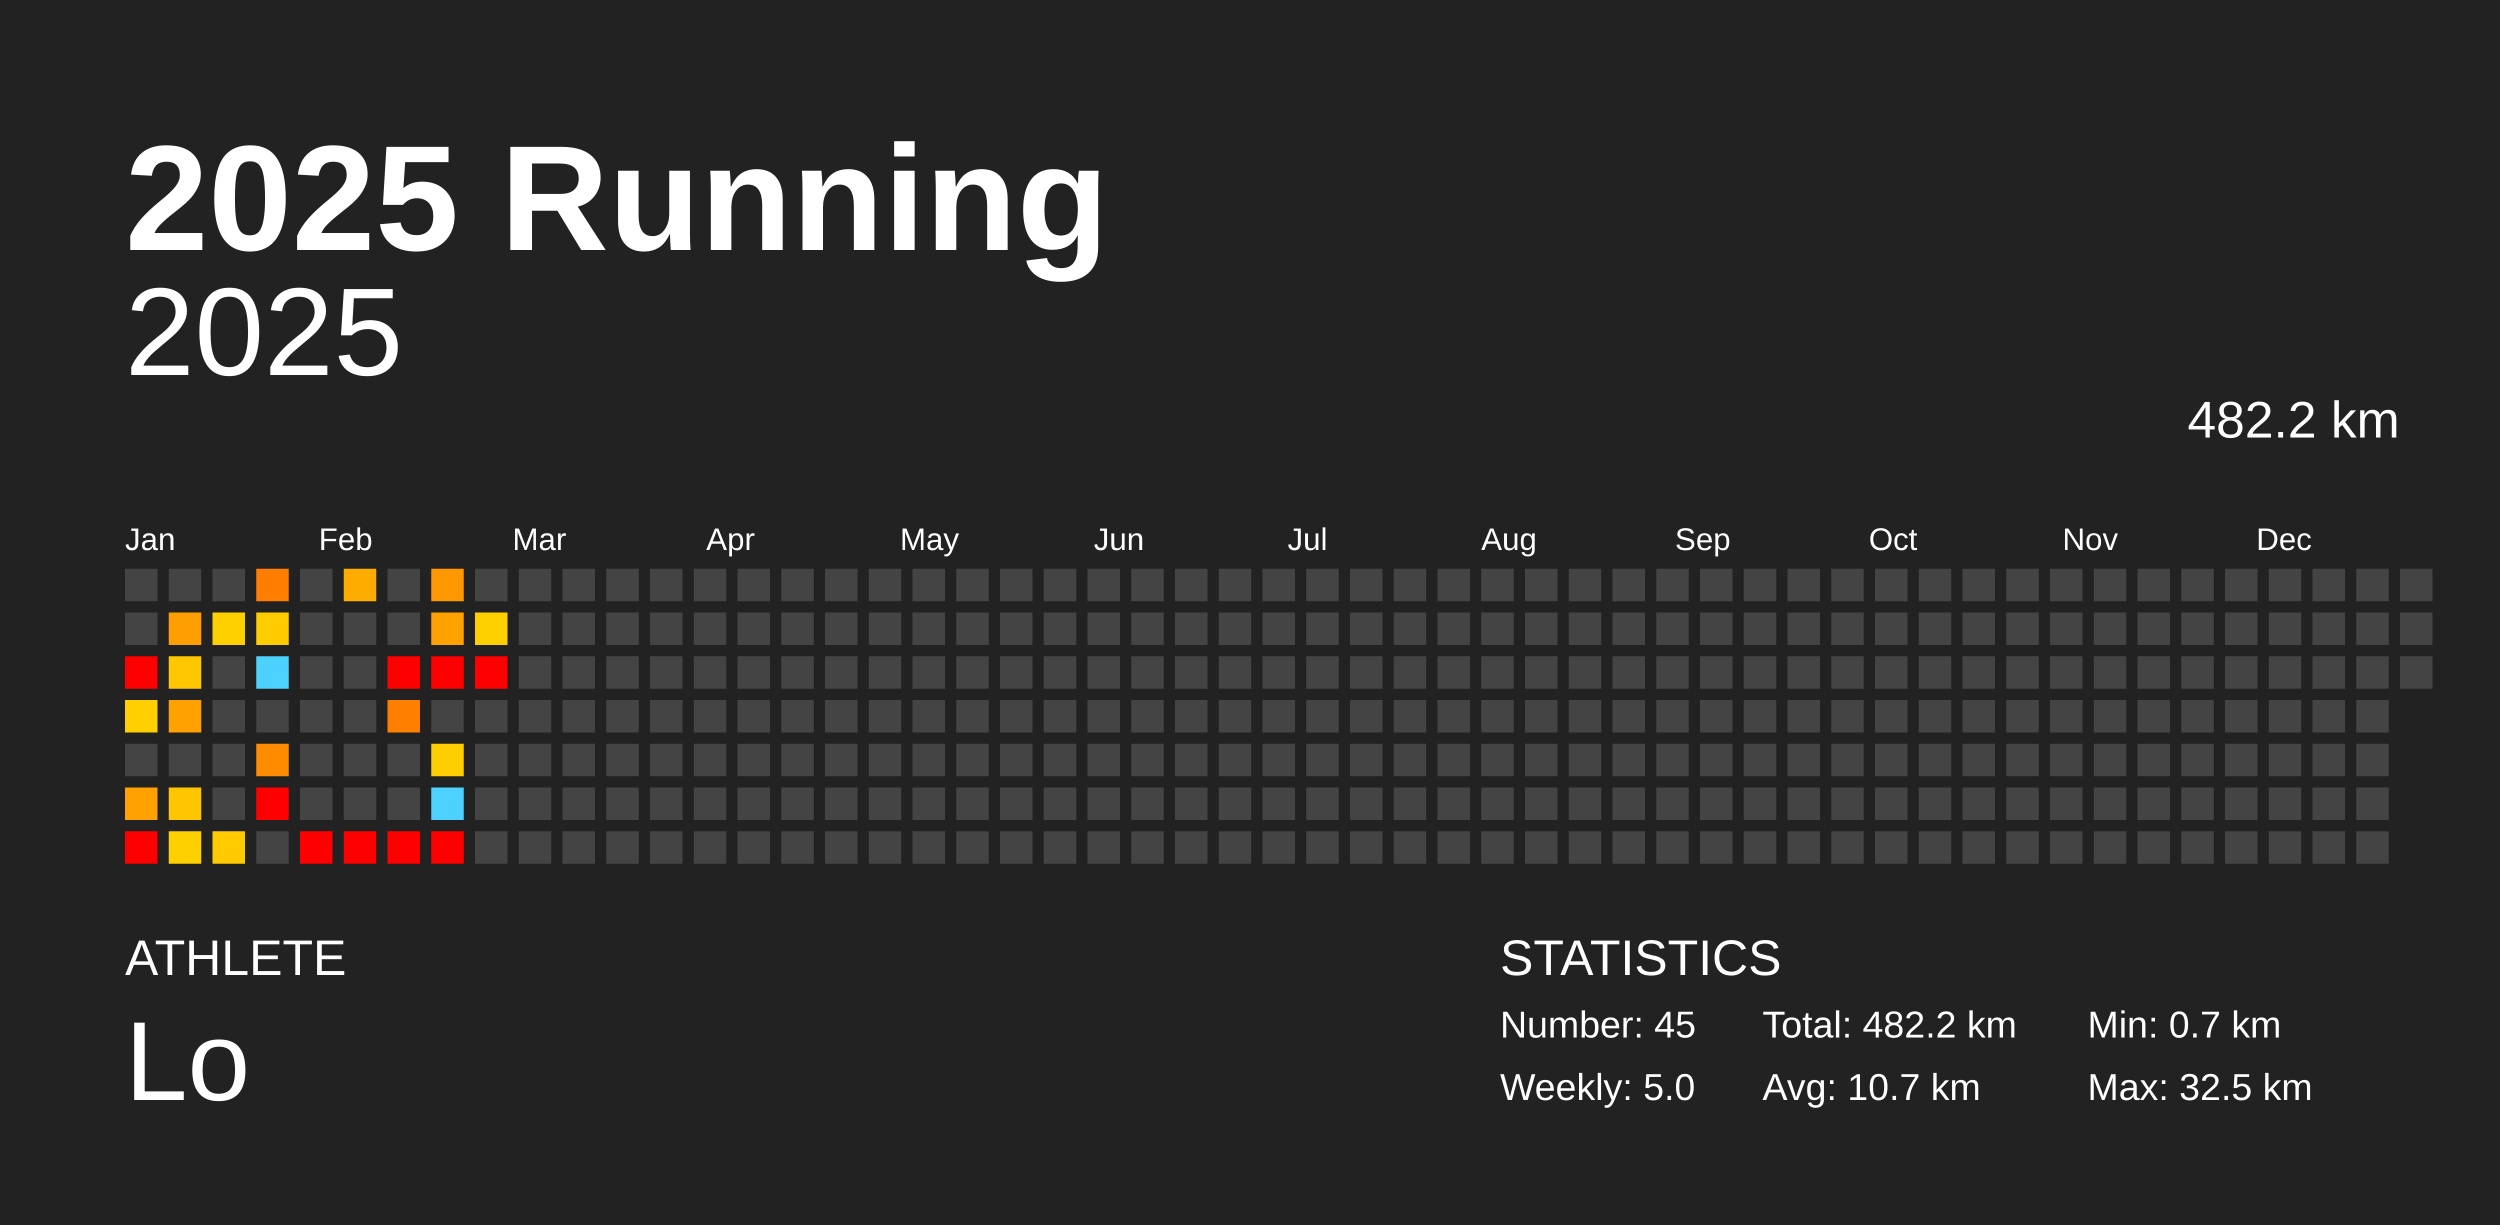
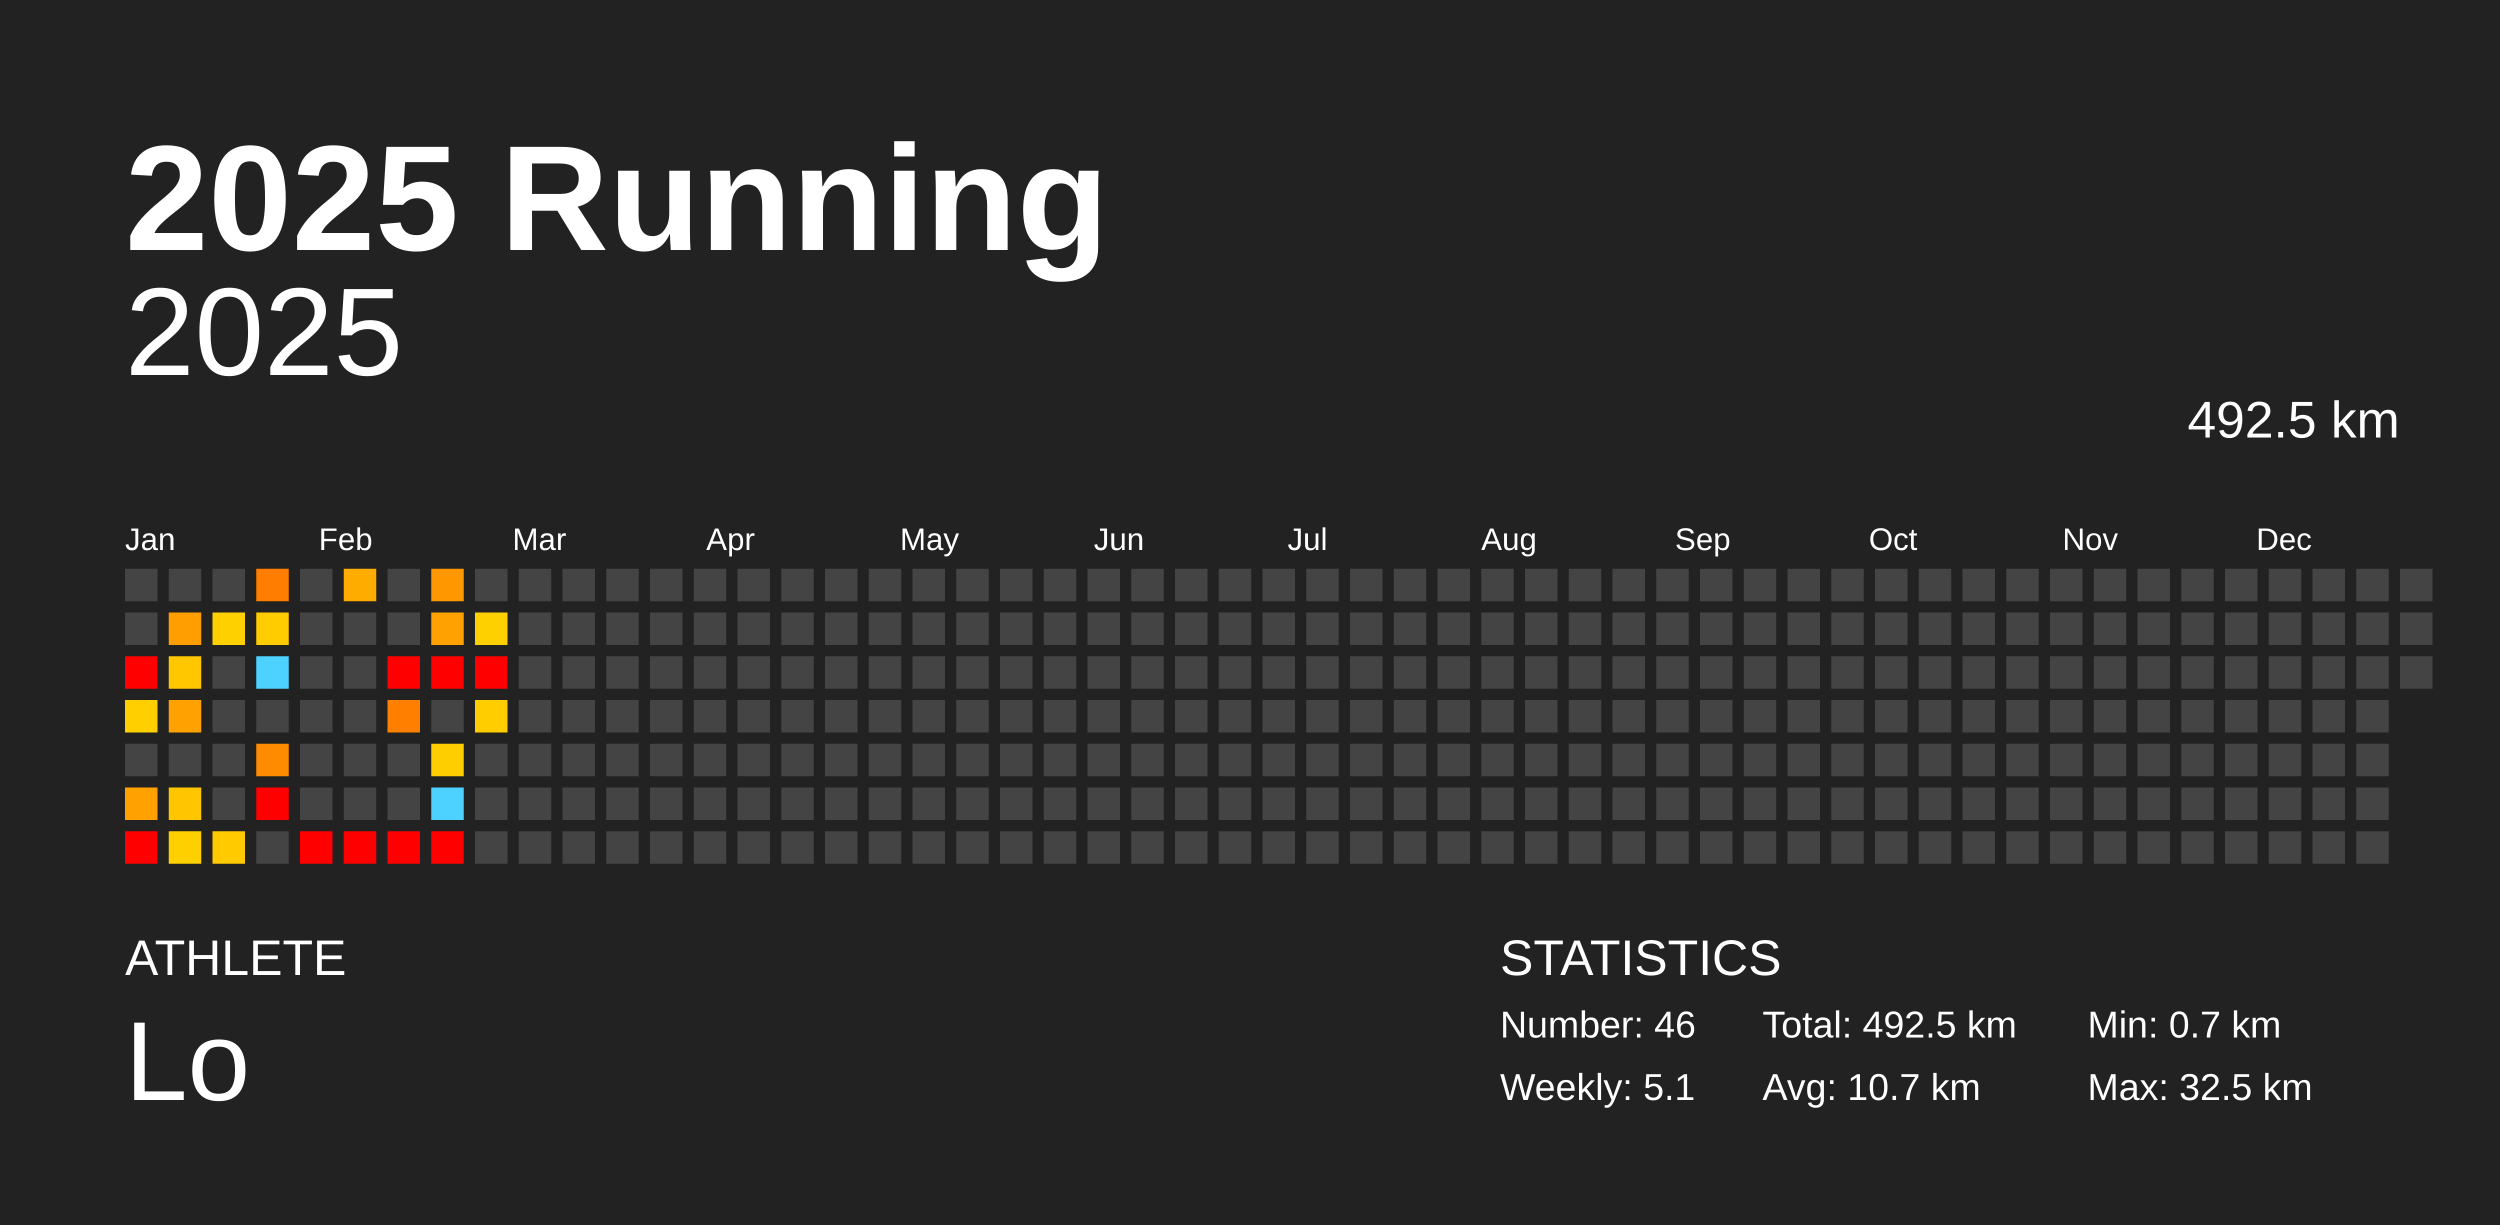
<svg xmlns="http://www.w3.org/2000/svg" baseProfile="full" height="98mm" version="1.1" viewBox="0,0,200,98" width="200mm">
  <defs />
  <rect fill="#222222" height="98" width="200" x="0" y="0" />
  <text fill="#FFFFFF" style="font-size:12px; font-family:Arial; font-weight:bold;" x="10" y="20">2025 Running</text>
  <text fill="#FFFFFF" style="font-size:4px; font-family:Arial" x="10" y="78">ATHLETE</text>
  <text fill="#FFFFFF" style="font-size:9px; font-family:Arial" x="10" y="88">Lo</text>
  <text fill="#FFFFFF" style="font-size:4px; font-family:Arial" x="120" y="78">STATISTICS</text>
-   <text fill="#FFFFFF" style="font-size:3px; font-family:Arial" x="120" y="83">Number: 45</text>
-   <text fill="#FFFFFF" style="font-size:3px; font-family:Arial" x="120" y="88">Weekly: 5.0</text>
-   <text fill="#FFFFFF" style="font-size:3px; font-family:Arial" x="141" y="83">Total: 482.2 km</text>
+   <text fill="#FFFFFF" style="font-size:3px; font-family:Arial" x="120" y="83">Number: 46</text>
+   <text fill="#FFFFFF" style="font-size:3px; font-family:Arial" x="120" y="88">Weekly: 5.1</text>
+   <text fill="#FFFFFF" style="font-size:3px; font-family:Arial" x="141" y="83">Total: 492.5 km</text>
  <text fill="#FFFFFF" style="font-size:3px; font-family:Arial" x="141" y="88">Avg: 10.7 km</text>
  <text fill="#FFFFFF" style="font-size:3px; font-family:Arial" x="167" y="83">Min: 0.7 km</text>
  <text fill="#FFFFFF" style="font-size:3px; font-family:Arial" x="167" y="88">Max: 32.5 km</text>
  <text alignment-baseline="hanging" fill="#FFFFFF" style="font-size:10.0px; font-family:Arial;" x="10" y="30">2025</text>
-   <text alignment-baseline="hanging" fill="#FFFFFF" style="font-size:4.125px; font-family:Arial;" x="175" y="35">482.2 km</text>
+   <text alignment-baseline="hanging" fill="#FFFFFF" style="font-size:4.125px; font-family:Arial;" x="175" y="35">492.5 km</text>
  <text fill="#FFFFFF" style="font-size:2.5px; font-family:Arial" x="10.0" y="44">Jan</text>
  <text fill="#FFFFFF" style="font-size:2.5px; font-family:Arial" x="25.5" y="44">Feb</text>
  <text fill="#FFFFFF" style="font-size:2.5px; font-family:Arial" x="41.0" y="44">Mar</text>
  <text fill="#FFFFFF" style="font-size:2.5px; font-family:Arial" x="56.5" y="44">Apr</text>
  <text fill="#FFFFFF" style="font-size:2.5px; font-family:Arial" x="72.0" y="44">May</text>
  <text fill="#FFFFFF" style="font-size:2.5px; font-family:Arial" x="87.5" y="44">Jun</text>
  <text fill="#FFFFFF" style="font-size:2.5px; font-family:Arial" x="103.0" y="44">Jul</text>
  <text fill="#FFFFFF" style="font-size:2.5px; font-family:Arial" x="118.5" y="44">Aug</text>
  <text fill="#FFFFFF" style="font-size:2.5px; font-family:Arial" x="134.0" y="44">Sep</text>
  <text fill="#FFFFFF" style="font-size:2.5px; font-family:Arial" x="149.5" y="44">Oct</text>
  <text fill="#FFFFFF" style="font-size:2.5px; font-family:Arial" x="165.0" y="44">Nov</text>
  <text fill="#FFFFFF" style="font-size:2.5px; font-family:Arial" x="180.5" y="44">Dec</text>
  <rect fill="#444444" height="2.6" width="2.6" x="10.0" y="45.5" />
  <rect fill="#444444" height="2.6" width="2.6" x="10.0" y="49.0" />
  <rect fill="red" height="2.6" width="2.6" x="10.0" y="52.5" />
  <rect fill="#ffcf00" height="2.6" width="2.6" x="10.0" y="56.0" />
  <rect fill="#444444" height="2.6" width="2.6" x="10.0" y="59.5" />
  <rect fill="#ffa100" height="2.6" width="2.6" x="10.0" y="63.0" />
  <rect fill="red" height="2.6" width="2.6" x="10.0" y="66.5" />
  <rect fill="#444444" height="2.6" width="2.6" x="13.5" y="45.5" />
  <rect fill="#ff9e00" height="2.6" width="2.6" x="13.5" y="49.0" />
  <rect fill="#ffc700" height="2.6" width="2.6" x="13.5" y="52.5" />
  <rect fill="#ffa100" height="2.6" width="2.6" x="13.5" y="56.0" />
  <rect fill="#444444" height="2.6" width="2.6" x="13.5" y="59.5" />
  <rect fill="#ffc600" height="2.6" width="2.6" x="13.5" y="63.0" />
  <rect fill="#ffd000" height="2.6" width="2.6" x="13.5" y="66.5" />
  <rect fill="#444444" height="2.6" width="2.6" x="17.0" y="45.5" />
  <rect fill="#ffd000" height="2.6" width="2.6" x="17.0" y="49.0" />
  <rect fill="#444444" height="2.6" width="2.6" x="17.0" y="52.5" />
  <rect fill="#444444" height="2.6" width="2.6" x="17.0" y="56.0" />
  <rect fill="#444444" height="2.6" width="2.6" x="17.0" y="59.5" />
  <rect fill="#444444" height="2.6" width="2.6" x="17.0" y="63.0" />
  <rect fill="#ffcb00" height="2.6" width="2.6" x="17.0" y="66.5" />
  <rect fill="#ff7d00" height="2.6" width="2.6" x="20.5" y="45.5" />
  <rect fill="#ffcc00" height="2.6" width="2.6" x="20.5" y="49.0" />
  <rect fill="#4dd2ff" height="2.6" width="2.6" x="20.5" y="52.5" />
  <rect fill="#444444" height="2.6" width="2.6" x="20.5" y="56.0" />
  <rect fill="#ff8b00" height="2.6" width="2.6" x="20.5" y="59.5" />
  <rect fill="red" height="2.6" width="2.6" x="20.5" y="63.0" />
  <rect fill="#444444" height="2.6" width="2.6" x="20.5" y="66.5" />
  <rect fill="#444444" height="2.6" width="2.6" x="24.0" y="45.5" />
  <rect fill="#444444" height="2.6" width="2.6" x="24.0" y="49.0" />
  <rect fill="#444444" height="2.6" width="2.6" x="24.0" y="52.5" />
  <rect fill="#444444" height="2.6" width="2.6" x="24.0" y="56.0" />
  <rect fill="#444444" height="2.6" width="2.6" x="24.0" y="59.5" />
  <rect fill="#444444" height="2.6" width="2.6" x="24.0" y="63.0" />
  <rect fill="red" height="2.6" width="2.6" x="24.0" y="66.5" />
  <rect fill="#ffac00" height="2.6" width="2.6" x="27.5" y="45.5" />
  <rect fill="#444444" height="2.6" width="2.6" x="27.5" y="49.0" />
  <rect fill="#444444" height="2.6" width="2.6" x="27.5" y="52.5" />
  <rect fill="#444444" height="2.6" width="2.6" x="27.5" y="56.0" />
  <rect fill="#444444" height="2.6" width="2.6" x="27.5" y="59.5" />
  <rect fill="#444444" height="2.6" width="2.6" x="27.5" y="63.0" />
  <rect fill="red" height="2.6" width="2.6" x="27.5" y="66.5" />
  <rect fill="#444444" height="2.6" width="2.6" x="31.0" y="45.5" />
  <rect fill="#444444" height="2.6" width="2.6" x="31.0" y="49.0" />
  <rect fill="red" height="2.6" width="2.6" x="31.0" y="52.5" />
  <rect fill="#ff7f00" height="2.6" width="2.6" x="31.0" y="56.0" />
  <rect fill="#444444" height="2.6" width="2.6" x="31.0" y="59.5" />
  <rect fill="#444444" height="2.6" width="2.6" x="31.0" y="63.0" />
  <rect fill="red" height="2.6" width="2.6" x="31.0" y="66.5" />
  <rect fill="#ff9700" height="2.6" width="2.6" x="34.5" y="45.5" />
  <rect fill="#ffa100" height="2.6" width="2.6" x="34.5" y="49.0" />
  <rect fill="red" height="2.6" width="2.6" x="34.5" y="52.5" />
  <rect fill="#444444" height="2.6" width="2.6" x="34.5" y="56.0" />
  <rect fill="#ffce00" height="2.6" width="2.6" x="34.5" y="59.5" />
  <rect fill="#4dd2ff" height="2.6" width="2.6" x="34.5" y="63.0" />
  <rect fill="red" height="2.6" width="2.6" x="34.5" y="66.5" />
  <rect fill="#444444" height="2.6" width="2.6" x="38.0" y="45.5" />
  <rect fill="#ffd000" height="2.6" width="2.6" x="38.0" y="49.0" />
  <rect fill="red" height="2.6" width="2.6" x="38.0" y="52.5" />
-   <rect fill="#444444" height="2.6" width="2.6" x="38.0" y="56.0" />
+   <rect fill="#ffcd00" height="2.6" width="2.6" x="38.0" y="56.0" />
  <rect fill="#444444" height="2.6" width="2.6" x="38.0" y="59.5" />
  <rect fill="#444444" height="2.6" width="2.6" x="38.0" y="63.0" />
  <rect fill="#444444" height="2.6" width="2.6" x="38.0" y="66.5" />
  <rect fill="#444444" height="2.6" width="2.6" x="41.5" y="45.5" />
  <rect fill="#444444" height="2.6" width="2.6" x="41.5" y="49.0" />
  <rect fill="#444444" height="2.6" width="2.6" x="41.5" y="52.5" />
  <rect fill="#444444" height="2.6" width="2.6" x="41.5" y="56.0" />
  <rect fill="#444444" height="2.6" width="2.6" x="41.5" y="59.5" />
  <rect fill="#444444" height="2.6" width="2.6" x="41.5" y="63.0" />
  <rect fill="#444444" height="2.6" width="2.6" x="41.5" y="66.5" />
  <rect fill="#444444" height="2.6" width="2.6" x="45.0" y="45.5" />
  <rect fill="#444444" height="2.6" width="2.6" x="45.0" y="49.0" />
  <rect fill="#444444" height="2.6" width="2.6" x="45.0" y="52.5" />
  <rect fill="#444444" height="2.6" width="2.6" x="45.0" y="56.0" />
  <rect fill="#444444" height="2.6" width="2.6" x="45.0" y="59.5" />
  <rect fill="#444444" height="2.6" width="2.6" x="45.0" y="63.0" />
  <rect fill="#444444" height="2.6" width="2.6" x="45.0" y="66.5" />
  <rect fill="#444444" height="2.6" width="2.6" x="48.5" y="45.5" />
  <rect fill="#444444" height="2.6" width="2.6" x="48.5" y="49.0" />
  <rect fill="#444444" height="2.6" width="2.6" x="48.5" y="52.5" />
  <rect fill="#444444" height="2.6" width="2.6" x="48.5" y="56.0" />
  <rect fill="#444444" height="2.6" width="2.6" x="48.5" y="59.5" />
  <rect fill="#444444" height="2.6" width="2.6" x="48.5" y="63.0" />
  <rect fill="#444444" height="2.6" width="2.6" x="48.5" y="66.5" />
  <rect fill="#444444" height="2.6" width="2.6" x="52.0" y="45.5" />
  <rect fill="#444444" height="2.6" width="2.6" x="52.0" y="49.0" />
  <rect fill="#444444" height="2.6" width="2.6" x="52.0" y="52.5" />
  <rect fill="#444444" height="2.6" width="2.6" x="52.0" y="56.0" />
  <rect fill="#444444" height="2.6" width="2.6" x="52.0" y="59.5" />
  <rect fill="#444444" height="2.6" width="2.6" x="52.0" y="63.0" />
  <rect fill="#444444" height="2.6" width="2.6" x="52.0" y="66.5" />
  <rect fill="#444444" height="2.6" width="2.6" x="55.5" y="45.5" />
  <rect fill="#444444" height="2.6" width="2.6" x="55.5" y="49.0" />
  <rect fill="#444444" height="2.6" width="2.6" x="55.5" y="52.5" />
  <rect fill="#444444" height="2.6" width="2.6" x="55.5" y="56.0" />
  <rect fill="#444444" height="2.6" width="2.6" x="55.5" y="59.5" />
  <rect fill="#444444" height="2.6" width="2.6" x="55.5" y="63.0" />
  <rect fill="#444444" height="2.6" width="2.6" x="55.5" y="66.5" />
  <rect fill="#444444" height="2.6" width="2.6" x="59.0" y="45.5" />
  <rect fill="#444444" height="2.6" width="2.6" x="59.0" y="49.0" />
  <rect fill="#444444" height="2.6" width="2.6" x="59.0" y="52.5" />
  <rect fill="#444444" height="2.6" width="2.6" x="59.0" y="56.0" />
  <rect fill="#444444" height="2.6" width="2.6" x="59.0" y="59.5" />
  <rect fill="#444444" height="2.6" width="2.6" x="59.0" y="63.0" />
  <rect fill="#444444" height="2.6" width="2.6" x="59.0" y="66.5" />
  <rect fill="#444444" height="2.6" width="2.6" x="62.5" y="45.5" />
  <rect fill="#444444" height="2.6" width="2.6" x="62.5" y="49.0" />
  <rect fill="#444444" height="2.6" width="2.6" x="62.5" y="52.5" />
  <rect fill="#444444" height="2.6" width="2.6" x="62.5" y="56.0" />
  <rect fill="#444444" height="2.6" width="2.6" x="62.5" y="59.5" />
  <rect fill="#444444" height="2.6" width="2.6" x="62.5" y="63.0" />
  <rect fill="#444444" height="2.6" width="2.6" x="62.5" y="66.5" />
  <rect fill="#444444" height="2.6" width="2.6" x="66.0" y="45.5" />
  <rect fill="#444444" height="2.6" width="2.6" x="66.0" y="49.0" />
  <rect fill="#444444" height="2.6" width="2.6" x="66.0" y="52.5" />
  <rect fill="#444444" height="2.6" width="2.6" x="66.0" y="56.0" />
  <rect fill="#444444" height="2.6" width="2.6" x="66.0" y="59.5" />
  <rect fill="#444444" height="2.6" width="2.6" x="66.0" y="63.0" />
  <rect fill="#444444" height="2.6" width="2.6" x="66.0" y="66.5" />
  <rect fill="#444444" height="2.6" width="2.6" x="69.5" y="45.5" />
  <rect fill="#444444" height="2.6" width="2.6" x="69.5" y="49.0" />
  <rect fill="#444444" height="2.6" width="2.6" x="69.5" y="52.5" />
  <rect fill="#444444" height="2.6" width="2.6" x="69.5" y="56.0" />
  <rect fill="#444444" height="2.6" width="2.6" x="69.5" y="59.5" />
  <rect fill="#444444" height="2.6" width="2.6" x="69.5" y="63.0" />
  <rect fill="#444444" height="2.6" width="2.6" x="69.5" y="66.5" />
  <rect fill="#444444" height="2.6" width="2.6" x="73.0" y="45.5" />
  <rect fill="#444444" height="2.6" width="2.6" x="73.0" y="49.0" />
  <rect fill="#444444" height="2.6" width="2.6" x="73.0" y="52.5" />
  <rect fill="#444444" height="2.6" width="2.6" x="73.0" y="56.0" />
  <rect fill="#444444" height="2.6" width="2.6" x="73.0" y="59.5" />
  <rect fill="#444444" height="2.6" width="2.6" x="73.0" y="63.0" />
  <rect fill="#444444" height="2.6" width="2.6" x="73.0" y="66.5" />
  <rect fill="#444444" height="2.6" width="2.6" x="76.5" y="45.5" />
  <rect fill="#444444" height="2.6" width="2.6" x="76.5" y="49.0" />
  <rect fill="#444444" height="2.6" width="2.6" x="76.5" y="52.5" />
  <rect fill="#444444" height="2.6" width="2.6" x="76.5" y="56.0" />
  <rect fill="#444444" height="2.6" width="2.6" x="76.5" y="59.5" />
  <rect fill="#444444" height="2.6" width="2.6" x="76.5" y="63.0" />
  <rect fill="#444444" height="2.6" width="2.6" x="76.5" y="66.5" />
  <rect fill="#444444" height="2.6" width="2.6" x="80.0" y="45.5" />
  <rect fill="#444444" height="2.6" width="2.6" x="80.0" y="49.0" />
  <rect fill="#444444" height="2.6" width="2.6" x="80.0" y="52.5" />
  <rect fill="#444444" height="2.6" width="2.6" x="80.0" y="56.0" />
  <rect fill="#444444" height="2.6" width="2.6" x="80.0" y="59.5" />
  <rect fill="#444444" height="2.6" width="2.6" x="80.0" y="63.0" />
  <rect fill="#444444" height="2.6" width="2.6" x="80.0" y="66.5" />
  <rect fill="#444444" height="2.6" width="2.6" x="83.5" y="45.5" />
  <rect fill="#444444" height="2.6" width="2.6" x="83.5" y="49.0" />
  <rect fill="#444444" height="2.6" width="2.6" x="83.5" y="52.5" />
  <rect fill="#444444" height="2.6" width="2.6" x="83.5" y="56.0" />
  <rect fill="#444444" height="2.6" width="2.6" x="83.5" y="59.5" />
  <rect fill="#444444" height="2.6" width="2.6" x="83.5" y="63.0" />
  <rect fill="#444444" height="2.6" width="2.6" x="83.5" y="66.5" />
  <rect fill="#444444" height="2.6" width="2.6" x="87.0" y="45.5" />
  <rect fill="#444444" height="2.6" width="2.6" x="87.0" y="49.0" />
  <rect fill="#444444" height="2.6" width="2.6" x="87.0" y="52.5" />
  <rect fill="#444444" height="2.6" width="2.6" x="87.0" y="56.0" />
  <rect fill="#444444" height="2.6" width="2.6" x="87.0" y="59.5" />
  <rect fill="#444444" height="2.6" width="2.6" x="87.0" y="63.0" />
  <rect fill="#444444" height="2.6" width="2.6" x="87.0" y="66.5" />
  <rect fill="#444444" height="2.6" width="2.6" x="90.5" y="45.5" />
  <rect fill="#444444" height="2.6" width="2.6" x="90.5" y="49.0" />
  <rect fill="#444444" height="2.6" width="2.6" x="90.5" y="52.5" />
  <rect fill="#444444" height="2.6" width="2.6" x="90.5" y="56.0" />
  <rect fill="#444444" height="2.6" width="2.6" x="90.5" y="59.5" />
  <rect fill="#444444" height="2.6" width="2.6" x="90.5" y="63.0" />
  <rect fill="#444444" height="2.6" width="2.6" x="90.5" y="66.5" />
  <rect fill="#444444" height="2.6" width="2.6" x="94.0" y="45.5" />
  <rect fill="#444444" height="2.6" width="2.6" x="94.0" y="49.0" />
  <rect fill="#444444" height="2.6" width="2.6" x="94.0" y="52.5" />
  <rect fill="#444444" height="2.6" width="2.6" x="94.0" y="56.0" />
  <rect fill="#444444" height="2.6" width="2.6" x="94.0" y="59.5" />
  <rect fill="#444444" height="2.6" width="2.6" x="94.0" y="63.0" />
  <rect fill="#444444" height="2.6" width="2.6" x="94.0" y="66.5" />
  <rect fill="#444444" height="2.6" width="2.6" x="97.5" y="45.5" />
  <rect fill="#444444" height="2.6" width="2.6" x="97.5" y="49.0" />
  <rect fill="#444444" height="2.6" width="2.6" x="97.5" y="52.5" />
  <rect fill="#444444" height="2.6" width="2.6" x="97.5" y="56.0" />
  <rect fill="#444444" height="2.6" width="2.6" x="97.5" y="59.5" />
  <rect fill="#444444" height="2.6" width="2.6" x="97.5" y="63.0" />
  <rect fill="#444444" height="2.6" width="2.6" x="97.5" y="66.5" />
  <rect fill="#444444" height="2.6" width="2.6" x="101.0" y="45.5" />
  <rect fill="#444444" height="2.6" width="2.6" x="101.0" y="49.0" />
  <rect fill="#444444" height="2.6" width="2.6" x="101.0" y="52.5" />
  <rect fill="#444444" height="2.6" width="2.6" x="101.0" y="56.0" />
  <rect fill="#444444" height="2.6" width="2.6" x="101.0" y="59.5" />
  <rect fill="#444444" height="2.6" width="2.6" x="101.0" y="63.0" />
  <rect fill="#444444" height="2.6" width="2.6" x="101.0" y="66.5" />
  <rect fill="#444444" height="2.6" width="2.6" x="104.5" y="45.5" />
  <rect fill="#444444" height="2.6" width="2.6" x="104.5" y="49.0" />
  <rect fill="#444444" height="2.6" width="2.6" x="104.5" y="52.5" />
  <rect fill="#444444" height="2.6" width="2.6" x="104.5" y="56.0" />
  <rect fill="#444444" height="2.6" width="2.6" x="104.5" y="59.5" />
  <rect fill="#444444" height="2.6" width="2.6" x="104.5" y="63.0" />
  <rect fill="#444444" height="2.6" width="2.6" x="104.5" y="66.5" />
  <rect fill="#444444" height="2.6" width="2.6" x="108.0" y="45.5" />
  <rect fill="#444444" height="2.6" width="2.6" x="108.0" y="49.0" />
  <rect fill="#444444" height="2.6" width="2.6" x="108.0" y="52.5" />
  <rect fill="#444444" height="2.6" width="2.6" x="108.0" y="56.0" />
  <rect fill="#444444" height="2.6" width="2.6" x="108.0" y="59.5" />
  <rect fill="#444444" height="2.6" width="2.6" x="108.0" y="63.0" />
  <rect fill="#444444" height="2.6" width="2.6" x="108.0" y="66.5" />
  <rect fill="#444444" height="2.6" width="2.6" x="111.5" y="45.5" />
  <rect fill="#444444" height="2.6" width="2.6" x="111.5" y="49.0" />
  <rect fill="#444444" height="2.6" width="2.6" x="111.5" y="52.5" />
  <rect fill="#444444" height="2.6" width="2.6" x="111.5" y="56.0" />
  <rect fill="#444444" height="2.6" width="2.6" x="111.5" y="59.5" />
  <rect fill="#444444" height="2.6" width="2.6" x="111.5" y="63.0" />
  <rect fill="#444444" height="2.6" width="2.6" x="111.5" y="66.5" />
  <rect fill="#444444" height="2.6" width="2.6" x="115.0" y="45.5" />
  <rect fill="#444444" height="2.6" width="2.6" x="115.0" y="49.0" />
  <rect fill="#444444" height="2.6" width="2.6" x="115.0" y="52.5" />
  <rect fill="#444444" height="2.6" width="2.6" x="115.0" y="56.0" />
  <rect fill="#444444" height="2.6" width="2.6" x="115.0" y="59.5" />
  <rect fill="#444444" height="2.6" width="2.6" x="115.0" y="63.0" />
  <rect fill="#444444" height="2.6" width="2.6" x="115.0" y="66.5" />
  <rect fill="#444444" height="2.6" width="2.6" x="118.5" y="45.5" />
  <rect fill="#444444" height="2.6" width="2.6" x="118.5" y="49.0" />
  <rect fill="#444444" height="2.6" width="2.6" x="118.5" y="52.5" />
  <rect fill="#444444" height="2.6" width="2.6" x="118.5" y="56.0" />
  <rect fill="#444444" height="2.6" width="2.6" x="118.5" y="59.5" />
  <rect fill="#444444" height="2.6" width="2.6" x="118.5" y="63.0" />
  <rect fill="#444444" height="2.6" width="2.6" x="118.5" y="66.5" />
  <rect fill="#444444" height="2.6" width="2.6" x="122.0" y="45.5" />
  <rect fill="#444444" height="2.6" width="2.6" x="122.0" y="49.0" />
  <rect fill="#444444" height="2.6" width="2.6" x="122.0" y="52.5" />
  <rect fill="#444444" height="2.6" width="2.6" x="122.0" y="56.0" />
  <rect fill="#444444" height="2.6" width="2.6" x="122.0" y="59.5" />
  <rect fill="#444444" height="2.6" width="2.6" x="122.0" y="63.0" />
  <rect fill="#444444" height="2.6" width="2.6" x="122.0" y="66.5" />
  <rect fill="#444444" height="2.6" width="2.6" x="125.5" y="45.5" />
  <rect fill="#444444" height="2.6" width="2.6" x="125.5" y="49.0" />
  <rect fill="#444444" height="2.6" width="2.6" x="125.5" y="52.5" />
  <rect fill="#444444" height="2.6" width="2.6" x="125.5" y="56.0" />
  <rect fill="#444444" height="2.6" width="2.6" x="125.5" y="59.5" />
  <rect fill="#444444" height="2.6" width="2.6" x="125.5" y="63.0" />
  <rect fill="#444444" height="2.6" width="2.6" x="125.5" y="66.5" />
  <rect fill="#444444" height="2.6" width="2.6" x="129.0" y="45.5" />
  <rect fill="#444444" height="2.6" width="2.6" x="129.0" y="49.0" />
  <rect fill="#444444" height="2.6" width="2.6" x="129.0" y="52.5" />
  <rect fill="#444444" height="2.6" width="2.6" x="129.0" y="56.0" />
  <rect fill="#444444" height="2.6" width="2.6" x="129.0" y="59.5" />
  <rect fill="#444444" height="2.6" width="2.6" x="129.0" y="63.0" />
  <rect fill="#444444" height="2.6" width="2.6" x="129.0" y="66.5" />
  <rect fill="#444444" height="2.6" width="2.6" x="132.5" y="45.5" />
  <rect fill="#444444" height="2.6" width="2.6" x="132.5" y="49.0" />
  <rect fill="#444444" height="2.6" width="2.6" x="132.5" y="52.5" />
  <rect fill="#444444" height="2.6" width="2.6" x="132.5" y="56.0" />
  <rect fill="#444444" height="2.6" width="2.6" x="132.5" y="59.5" />
  <rect fill="#444444" height="2.6" width="2.6" x="132.5" y="63.0" />
  <rect fill="#444444" height="2.6" width="2.6" x="132.5" y="66.5" />
  <rect fill="#444444" height="2.6" width="2.6" x="136.0" y="45.5" />
  <rect fill="#444444" height="2.6" width="2.6" x="136.0" y="49.0" />
  <rect fill="#444444" height="2.6" width="2.6" x="136.0" y="52.5" />
  <rect fill="#444444" height="2.6" width="2.6" x="136.0" y="56.0" />
  <rect fill="#444444" height="2.6" width="2.6" x="136.0" y="59.5" />
  <rect fill="#444444" height="2.6" width="2.6" x="136.0" y="63.0" />
  <rect fill="#444444" height="2.6" width="2.6" x="136.0" y="66.5" />
  <rect fill="#444444" height="2.6" width="2.6" x="139.5" y="45.5" />
  <rect fill="#444444" height="2.6" width="2.6" x="139.5" y="49.0" />
  <rect fill="#444444" height="2.6" width="2.6" x="139.5" y="52.5" />
  <rect fill="#444444" height="2.6" width="2.6" x="139.5" y="56.0" />
  <rect fill="#444444" height="2.6" width="2.6" x="139.5" y="59.5" />
  <rect fill="#444444" height="2.6" width="2.6" x="139.5" y="63.0" />
  <rect fill="#444444" height="2.6" width="2.6" x="139.5" y="66.5" />
  <rect fill="#444444" height="2.6" width="2.6" x="143.0" y="45.5" />
  <rect fill="#444444" height="2.6" width="2.6" x="143.0" y="49.0" />
  <rect fill="#444444" height="2.6" width="2.6" x="143.0" y="52.5" />
  <rect fill="#444444" height="2.6" width="2.6" x="143.0" y="56.0" />
  <rect fill="#444444" height="2.6" width="2.6" x="143.0" y="59.5" />
  <rect fill="#444444" height="2.6" width="2.6" x="143.0" y="63.0" />
  <rect fill="#444444" height="2.6" width="2.6" x="143.0" y="66.5" />
  <rect fill="#444444" height="2.6" width="2.6" x="146.5" y="45.5" />
  <rect fill="#444444" height="2.6" width="2.6" x="146.5" y="49.0" />
  <rect fill="#444444" height="2.6" width="2.6" x="146.5" y="52.5" />
  <rect fill="#444444" height="2.6" width="2.6" x="146.5" y="56.0" />
  <rect fill="#444444" height="2.6" width="2.6" x="146.5" y="59.5" />
  <rect fill="#444444" height="2.6" width="2.6" x="146.5" y="63.0" />
  <rect fill="#444444" height="2.6" width="2.6" x="146.5" y="66.5" />
  <rect fill="#444444" height="2.6" width="2.6" x="150.0" y="45.5" />
  <rect fill="#444444" height="2.6" width="2.6" x="150.0" y="49.0" />
  <rect fill="#444444" height="2.6" width="2.6" x="150.0" y="52.5" />
  <rect fill="#444444" height="2.6" width="2.6" x="150.0" y="56.0" />
  <rect fill="#444444" height="2.6" width="2.6" x="150.0" y="59.5" />
  <rect fill="#444444" height="2.6" width="2.6" x="150.0" y="63.0" />
  <rect fill="#444444" height="2.6" width="2.6" x="150.0" y="66.5" />
  <rect fill="#444444" height="2.6" width="2.6" x="153.5" y="45.5" />
  <rect fill="#444444" height="2.6" width="2.6" x="153.5" y="49.0" />
  <rect fill="#444444" height="2.6" width="2.6" x="153.5" y="52.5" />
  <rect fill="#444444" height="2.6" width="2.6" x="153.5" y="56.0" />
  <rect fill="#444444" height="2.6" width="2.6" x="153.5" y="59.5" />
  <rect fill="#444444" height="2.6" width="2.6" x="153.5" y="63.0" />
  <rect fill="#444444" height="2.6" width="2.6" x="153.5" y="66.5" />
  <rect fill="#444444" height="2.6" width="2.6" x="157.0" y="45.5" />
  <rect fill="#444444" height="2.6" width="2.6" x="157.0" y="49.0" />
  <rect fill="#444444" height="2.6" width="2.6" x="157.0" y="52.5" />
  <rect fill="#444444" height="2.6" width="2.6" x="157.0" y="56.0" />
  <rect fill="#444444" height="2.6" width="2.6" x="157.0" y="59.5" />
  <rect fill="#444444" height="2.6" width="2.6" x="157.0" y="63.0" />
  <rect fill="#444444" height="2.6" width="2.6" x="157.0" y="66.5" />
  <rect fill="#444444" height="2.6" width="2.6" x="160.5" y="45.5" />
  <rect fill="#444444" height="2.6" width="2.6" x="160.5" y="49.0" />
  <rect fill="#444444" height="2.6" width="2.6" x="160.5" y="52.5" />
  <rect fill="#444444" height="2.6" width="2.6" x="160.5" y="56.0" />
  <rect fill="#444444" height="2.6" width="2.6" x="160.5" y="59.5" />
  <rect fill="#444444" height="2.6" width="2.6" x="160.5" y="63.0" />
  <rect fill="#444444" height="2.6" width="2.6" x="160.5" y="66.5" />
  <rect fill="#444444" height="2.6" width="2.6" x="164.0" y="45.5" />
  <rect fill="#444444" height="2.6" width="2.6" x="164.0" y="49.0" />
  <rect fill="#444444" height="2.6" width="2.6" x="164.0" y="52.5" />
  <rect fill="#444444" height="2.6" width="2.6" x="164.0" y="56.0" />
  <rect fill="#444444" height="2.6" width="2.6" x="164.0" y="59.5" />
  <rect fill="#444444" height="2.6" width="2.6" x="164.0" y="63.0" />
  <rect fill="#444444" height="2.6" width="2.6" x="164.0" y="66.5" />
  <rect fill="#444444" height="2.6" width="2.6" x="167.5" y="45.5" />
  <rect fill="#444444" height="2.6" width="2.6" x="167.5" y="49.0" />
  <rect fill="#444444" height="2.6" width="2.6" x="167.5" y="52.5" />
  <rect fill="#444444" height="2.6" width="2.6" x="167.5" y="56.0" />
  <rect fill="#444444" height="2.6" width="2.6" x="167.5" y="59.5" />
  <rect fill="#444444" height="2.6" width="2.6" x="167.5" y="63.0" />
  <rect fill="#444444" height="2.6" width="2.6" x="167.5" y="66.5" />
  <rect fill="#444444" height="2.6" width="2.6" x="171.0" y="45.5" />
  <rect fill="#444444" height="2.6" width="2.6" x="171.0" y="49.0" />
  <rect fill="#444444" height="2.6" width="2.6" x="171.0" y="52.5" />
  <rect fill="#444444" height="2.6" width="2.6" x="171.0" y="56.0" />
  <rect fill="#444444" height="2.6" width="2.6" x="171.0" y="59.5" />
  <rect fill="#444444" height="2.6" width="2.6" x="171.0" y="63.0" />
  <rect fill="#444444" height="2.6" width="2.6" x="171.0" y="66.5" />
  <rect fill="#444444" height="2.6" width="2.6" x="174.5" y="45.5" />
  <rect fill="#444444" height="2.6" width="2.6" x="174.5" y="49.0" />
  <rect fill="#444444" height="2.6" width="2.6" x="174.5" y="52.5" />
  <rect fill="#444444" height="2.6" width="2.6" x="174.5" y="56.0" />
  <rect fill="#444444" height="2.6" width="2.6" x="174.5" y="59.5" />
  <rect fill="#444444" height="2.6" width="2.6" x="174.5" y="63.0" />
  <rect fill="#444444" height="2.6" width="2.6" x="174.5" y="66.5" />
  <rect fill="#444444" height="2.6" width="2.6" x="178.0" y="45.5" />
  <rect fill="#444444" height="2.6" width="2.6" x="178.0" y="49.0" />
  <rect fill="#444444" height="2.6" width="2.6" x="178.0" y="52.5" />
  <rect fill="#444444" height="2.6" width="2.6" x="178.0" y="56.0" />
  <rect fill="#444444" height="2.6" width="2.6" x="178.0" y="59.5" />
  <rect fill="#444444" height="2.6" width="2.6" x="178.0" y="63.0" />
  <rect fill="#444444" height="2.6" width="2.6" x="178.0" y="66.5" />
  <rect fill="#444444" height="2.6" width="2.6" x="181.5" y="45.5" />
  <rect fill="#444444" height="2.6" width="2.6" x="181.5" y="49.0" />
  <rect fill="#444444" height="2.6" width="2.6" x="181.5" y="52.5" />
  <rect fill="#444444" height="2.6" width="2.6" x="181.5" y="56.0" />
  <rect fill="#444444" height="2.6" width="2.6" x="181.5" y="59.5" />
  <rect fill="#444444" height="2.6" width="2.6" x="181.5" y="63.0" />
  <rect fill="#444444" height="2.6" width="2.6" x="181.5" y="66.5" />
  <rect fill="#444444" height="2.6" width="2.6" x="185.0" y="45.5" />
  <rect fill="#444444" height="2.6" width="2.6" x="185.0" y="49.0" />
  <rect fill="#444444" height="2.6" width="2.6" x="185.0" y="52.5" />
  <rect fill="#444444" height="2.6" width="2.6" x="185.0" y="56.0" />
  <rect fill="#444444" height="2.6" width="2.6" x="185.0" y="59.5" />
  <rect fill="#444444" height="2.6" width="2.6" x="185.0" y="63.0" />
  <rect fill="#444444" height="2.6" width="2.6" x="185.0" y="66.5" />
  <rect fill="#444444" height="2.6" width="2.6" x="188.5" y="45.5" />
  <rect fill="#444444" height="2.6" width="2.6" x="188.5" y="49.0" />
  <rect fill="#444444" height="2.6" width="2.6" x="188.5" y="52.5" />
  <rect fill="#444444" height="2.6" width="2.6" x="188.5" y="56.0" />
  <rect fill="#444444" height="2.6" width="2.6" x="188.5" y="59.5" />
  <rect fill="#444444" height="2.6" width="2.6" x="188.5" y="63.0" />
  <rect fill="#444444" height="2.6" width="2.6" x="188.5" y="66.5" />
  <rect fill="#444444" height="2.6" width="2.6" x="192.0" y="45.5" />
  <rect fill="#444444" height="2.6" width="2.6" x="192.0" y="49.0" />
  <rect fill="#444444" height="2.6" width="2.6" x="192.0" y="52.5" />
</svg>
